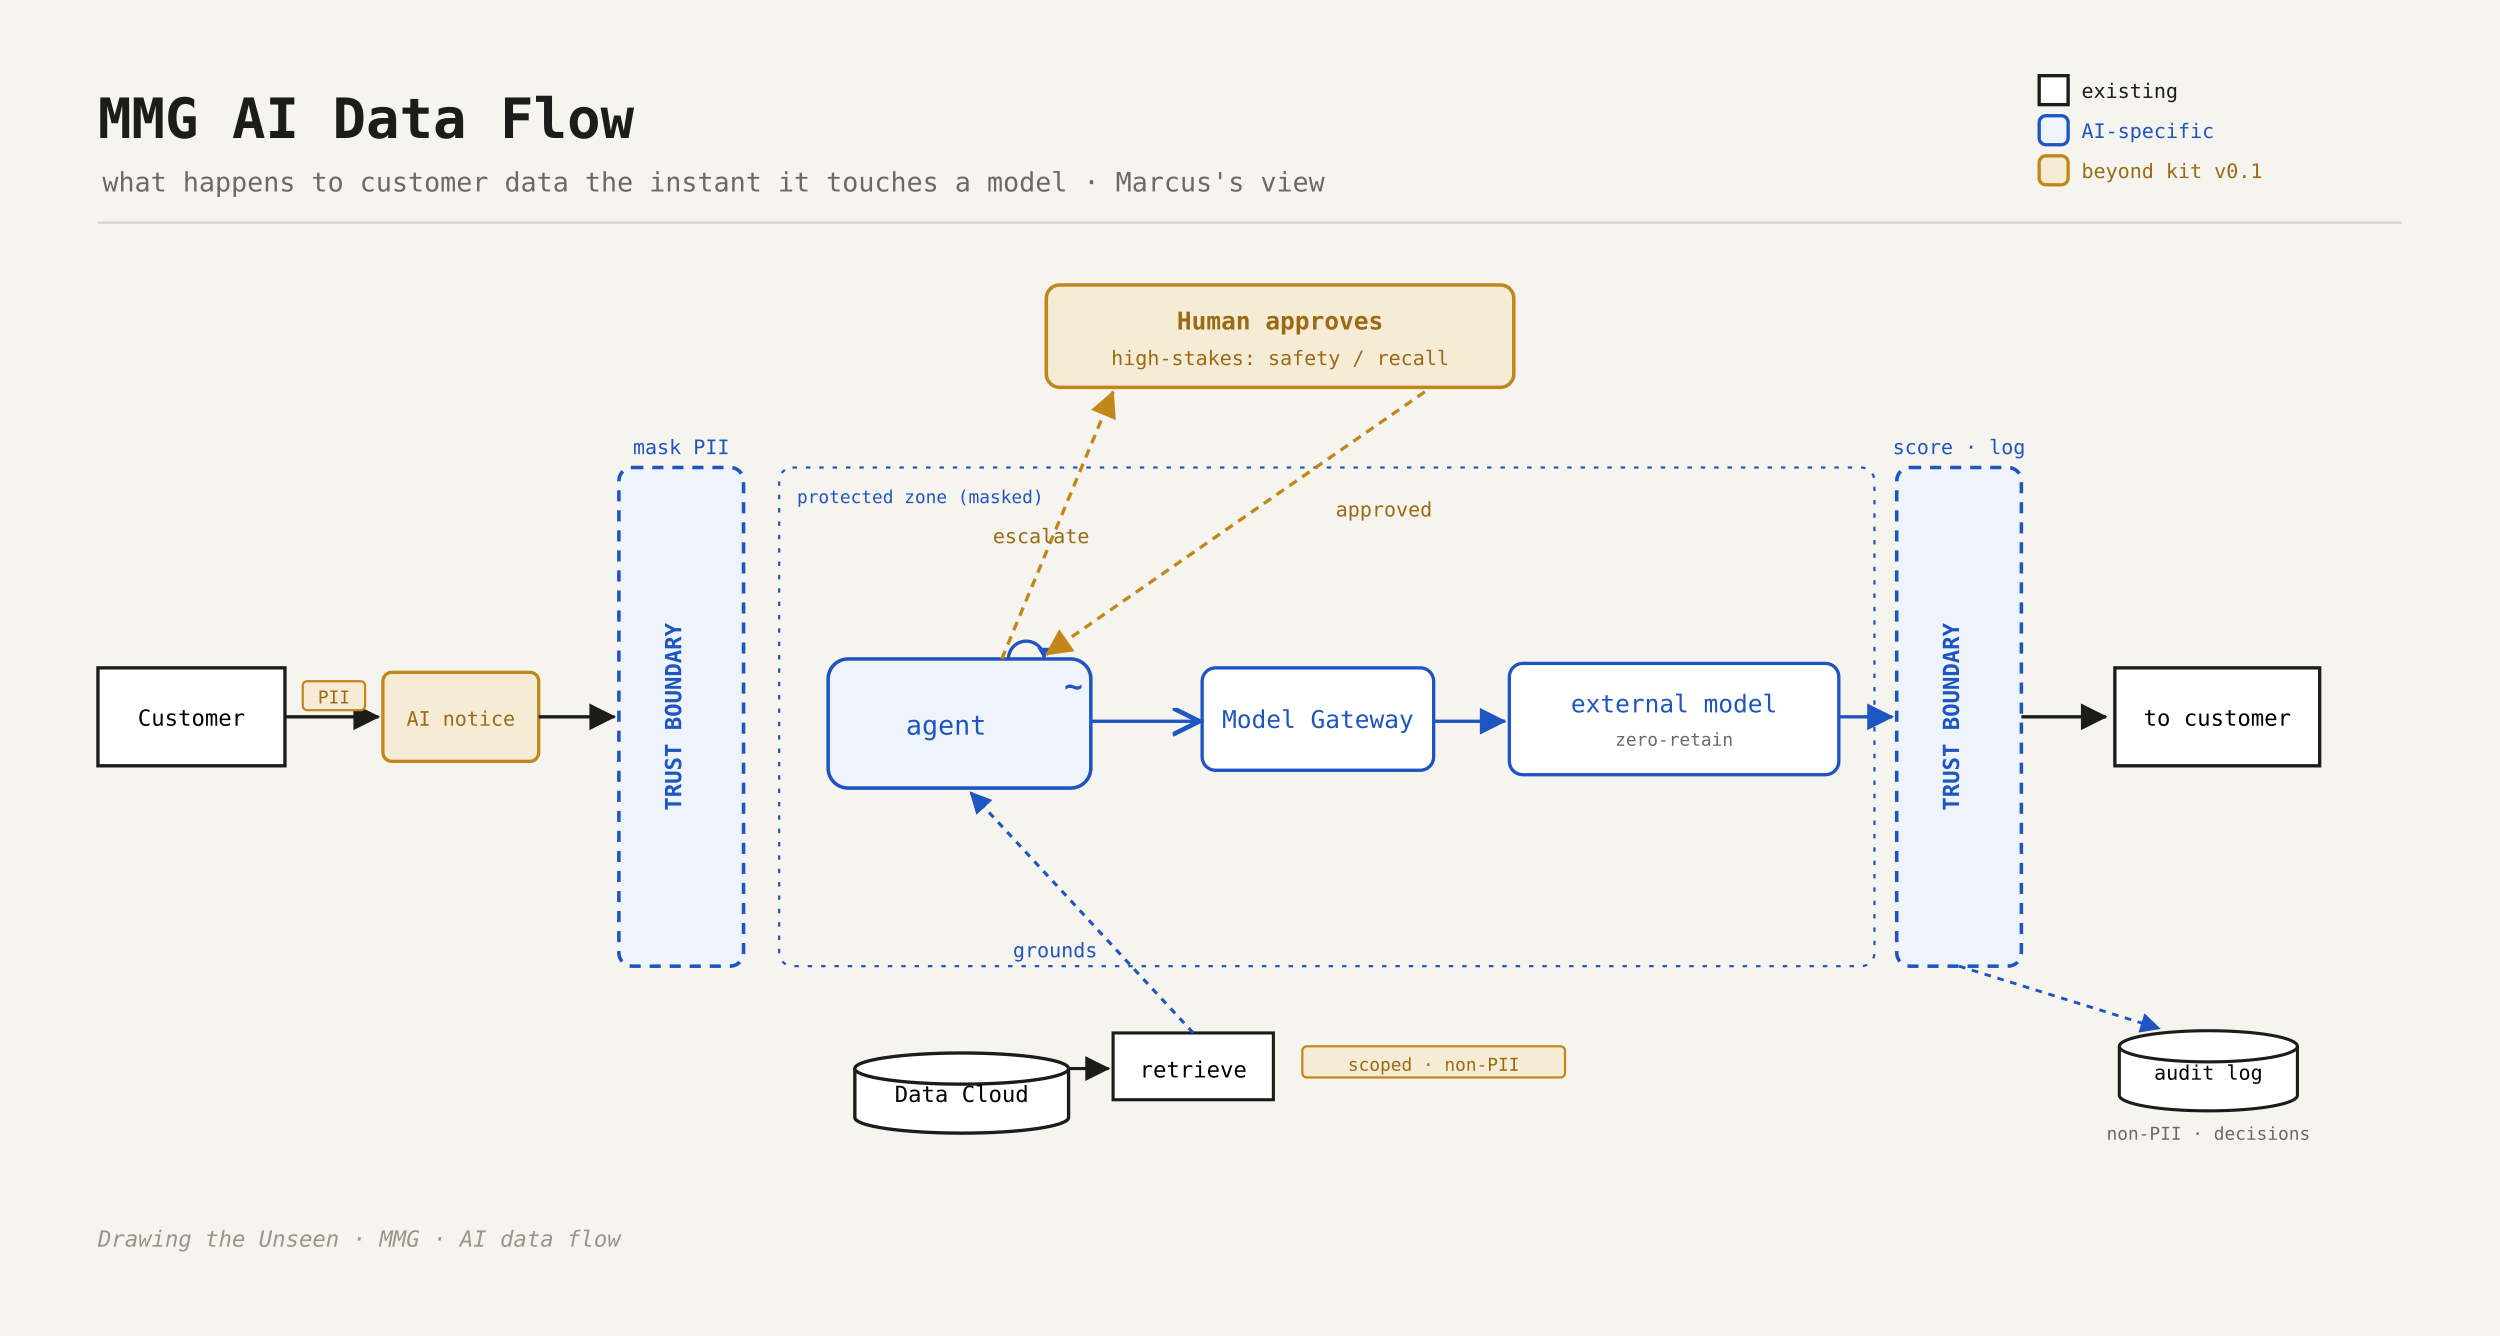
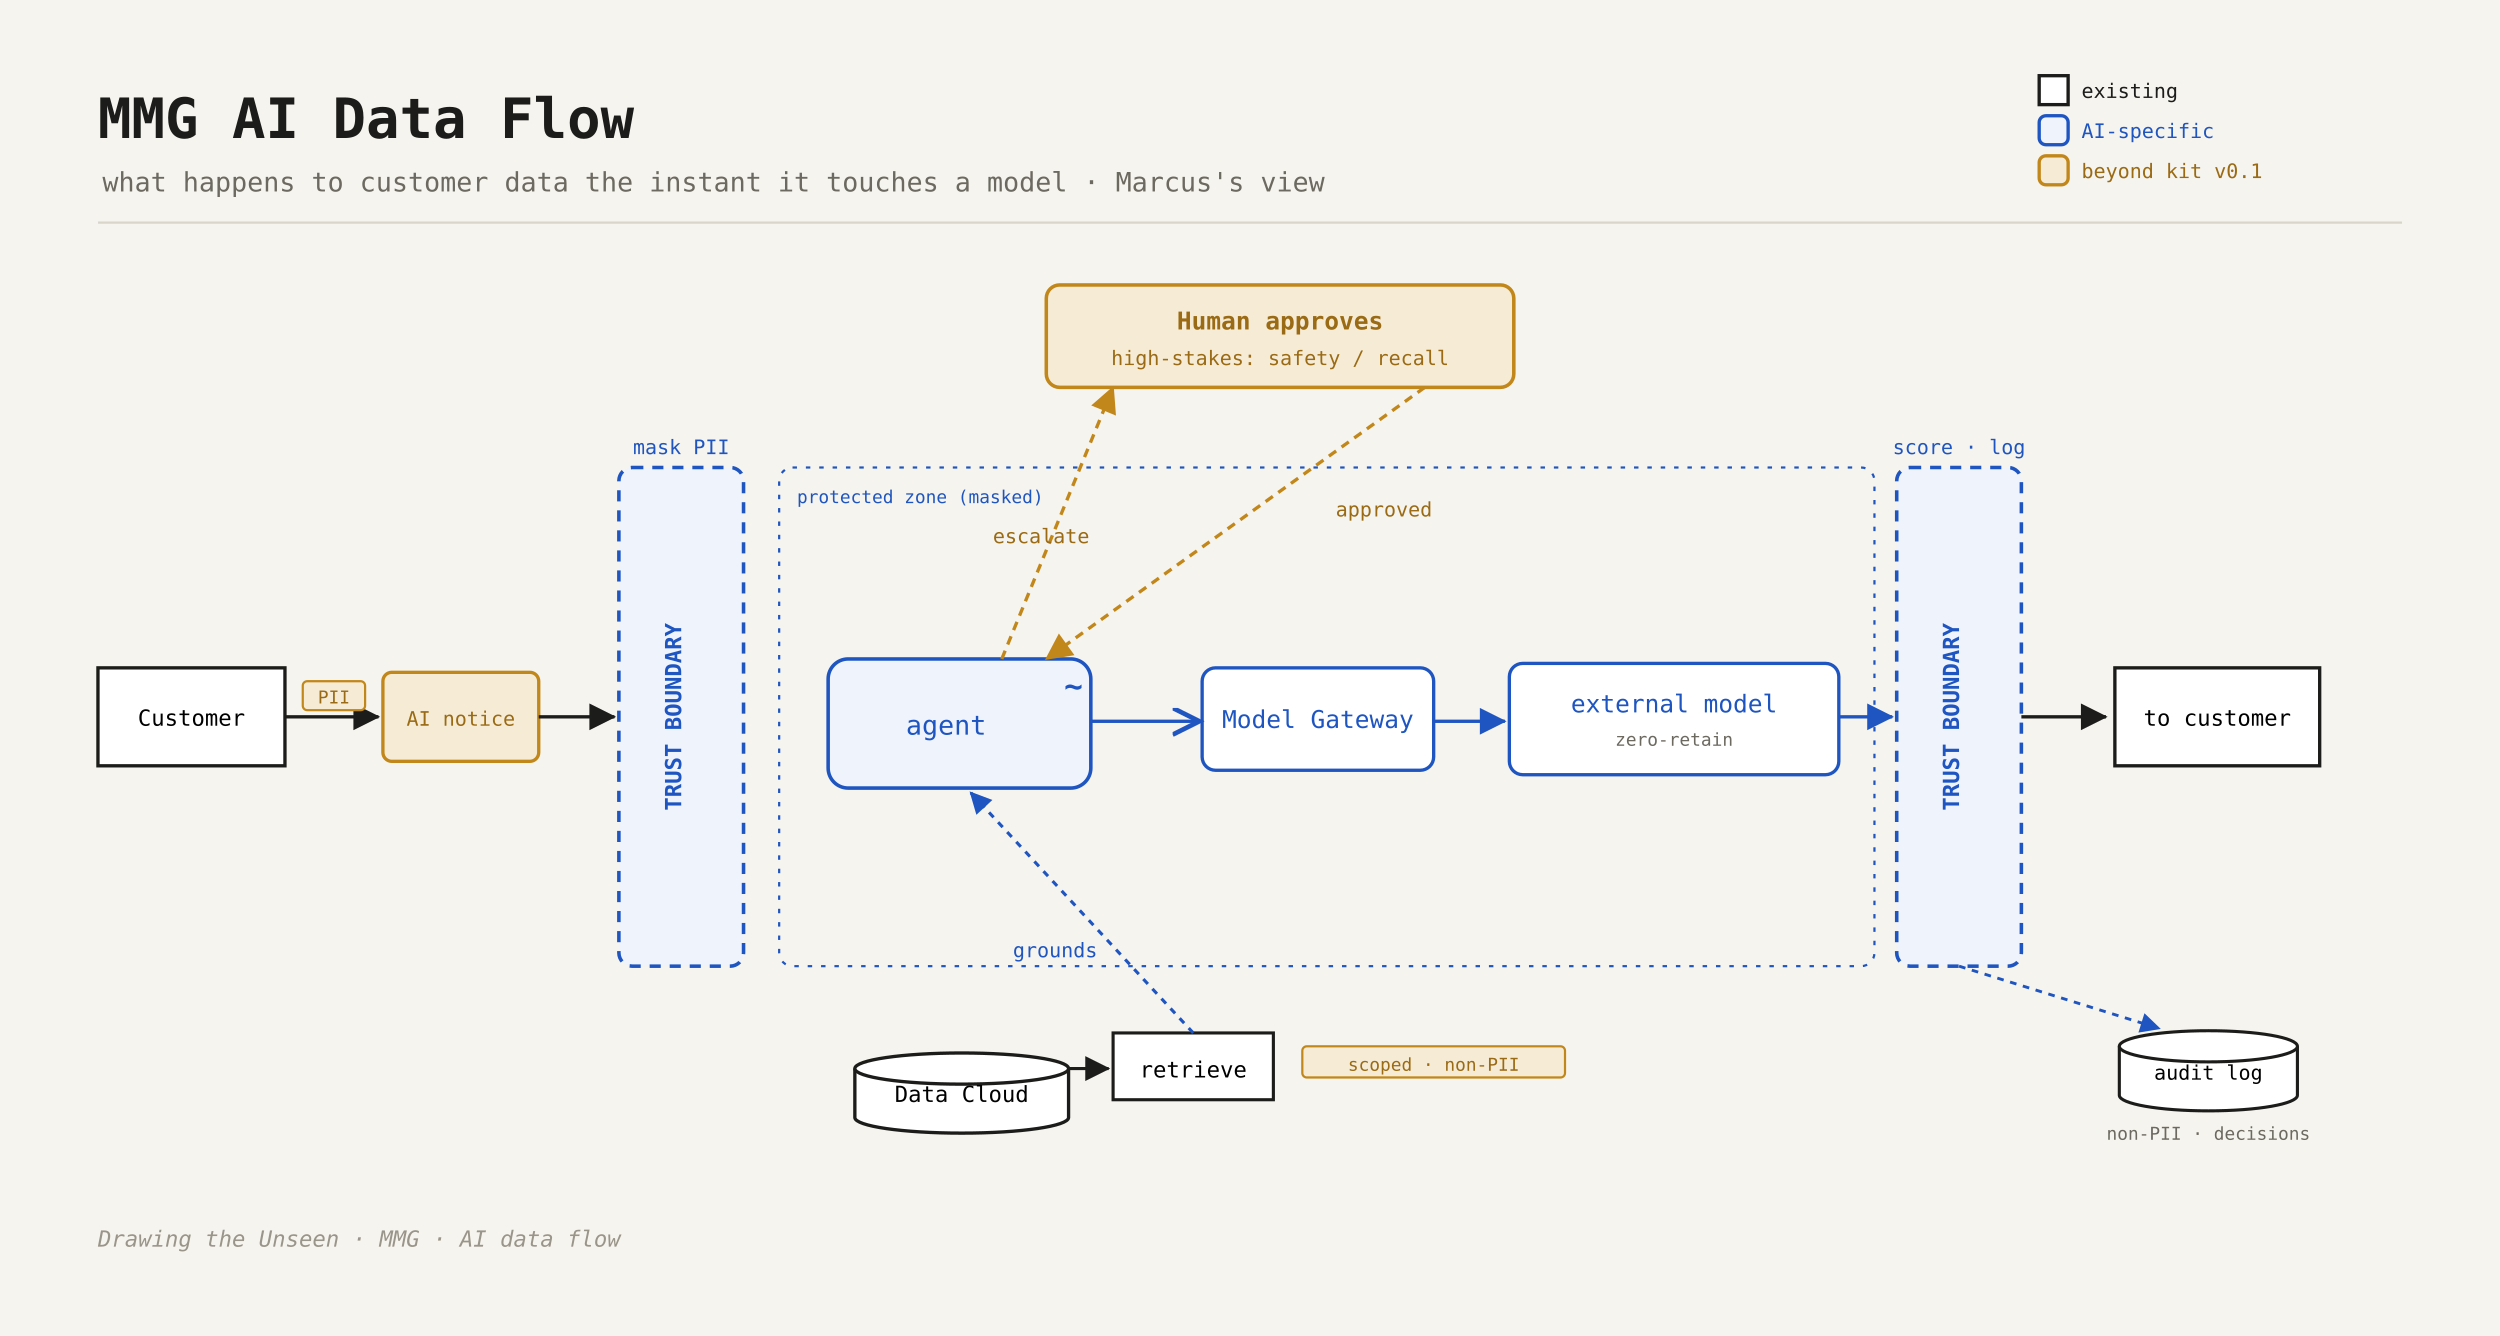
<svg xmlns="http://www.w3.org/2000/svg" viewBox="0 0 1123 600" font-family="'JetBrains Mono','IBM Plex Mono','DejaVu Sans Mono',monospace">
  <defs>
    <marker id="aink" markerWidth="9" markerHeight="9" refX="7.5" refY="4" orient="auto">
      <path d="M0 0 L8 4 L0 8 z" fill="#1C1C1A" />
    </marker>
    <marker id="aacc" markerWidth="9" markerHeight="9" refX="7.5" refY="4" orient="auto">
      <path d="M0 0 L8 4 L0 8 z" fill="#1E55C0" />
    </marker>
    <marker id="aopen" markerWidth="11" markerHeight="10" refX="7.5" refY="4" orient="auto">
      <path d="M0 0 L8 4 L0 8" fill="none" stroke="#1E55C0" stroke-width="1.4" />
    </marker>
    <marker id="agr" markerWidth="8" markerHeight="8" refX="6.5" refY="3.5" orient="auto">
      <path d="M0 0 L7 3.5 L0 7 z" fill="#1E55C0" />
    </marker>
    <marker id="amb" markerWidth="9" markerHeight="9" refX="7.5" refY="4" orient="auto">
      <path d="M0 0 L8 4 L0 8 z" fill="#C2871A" />
    </marker>
    <marker id="aloop" markerWidth="6" markerHeight="6" refX="5" refY="3" orient="auto" markerUnits="userSpaceOnUse">
      <path d="M0 0 L5 3 L0 6 z" fill="#1E55C0" />
    </marker>
  </defs>
  <rect x="0" y="0" width="1123" height="600" fill="#F6F4EE" />
  <text x="44" y="62" font-size="25" font-weight="700" fill="#1C1C1A">MMG AI Data Flow</text>
  <text x="46" y="86" font-size="12" fill="#6B6960">what happens to customer data the instant it touches a model · Marcus's view</text>
  <rect x="916" y="34" width="13" height="13" fill="#FFFFFF" stroke="#1C1C1A" stroke-width="1.5" />
  <text x="935" y="44" font-size="9" fill="#1C1C1A">existing</text>
  <rect x="916" y="52" width="13" height="13" rx="3" fill="#EEF3FC" stroke="#1E55C0" stroke-width="1.5" />
  <text x="935" y="62" font-size="9" fill="#1E55C0">AI-specific</text>
  <rect x="916" y="70" width="13" height="13" rx="3" fill="#F6ECD6" stroke="#C2871A" stroke-width="1.5" />
  <text x="935" y="80" font-size="9" fill="#9A6A14">beyond kit v0.1</text>
  <line x1="44" y1="100" x2="1079" y2="100" stroke="#D9D5CB" stroke-width="1" />
  <rect x="470" y="128" width="210" height="46" rx="6" fill="#F6ECD6" stroke="#C2871A" stroke-width="1.6" />
  <text x="575" y="148" text-anchor="middle" font-size="11" font-weight="700" fill="#9A6A14">Human approves</text>
  <text x="575" y="164" text-anchor="middle" font-size="9" fill="#9A6A14">high-stakes: safety / recall</text>
  <rect x="44" y="300" width="84" height="44" fill="#FFFFFF" stroke="#1C1C1A" stroke-width="1.5" />
  <text x="86" y="326" text-anchor="middle" font-size="10">Customer</text>
  <line x1="128" y1="322" x2="170" y2="322" stroke="#1C1C1A" stroke-width="1.5" marker-end="url(#aink)" />
  <rect x="136" y="306" width="28" height="13" rx="2" fill="#F6ECD6" stroke="#C2871A" stroke-width="1" />
  <text x="150" y="316" text-anchor="middle" font-size="8" fill="#9A6A14">PII</text>
  <rect x="172" y="302" width="70" height="40" rx="4" fill="#F6ECD6" stroke="#C2871A" stroke-width="1.5" />
  <text x="207" y="326" text-anchor="middle" font-size="9" fill="#9A6A14">AI notice</text>
  <line x1="242" y1="322" x2="276" y2="322" stroke="#1C1C1A" stroke-width="1.5" marker-end="url(#aink)" />
  <text x="306" y="204" text-anchor="middle" font-size="9" fill="#1E55C0">mask PII</text>
  <rect x="278" y="210" width="56" height="224" rx="6" fill="#EEF3FC" stroke="#1E55C0" stroke-width="1.6" stroke-dasharray="5 4" />
  <text x="306" y="322" text-anchor="middle" font-size="10" font-weight="700" fill="#1E55C0" transform="rotate(-90 306 322)">TRUST BOUNDARY</text>
  <rect x="350" y="210" width="492" height="224" rx="6" fill="none" stroke="#1E55C0" stroke-width="1" stroke-dasharray="2 4" />
  <text x="358" y="226" font-size="8" fill="#1E55C0">protected zone (masked)</text>
  <rect x="372" y="296" width="118" height="58" rx="9" fill="#EEF3FC" stroke="#1E55C0" stroke-width="1.6" />
  <text x="425" y="330" text-anchor="middle" font-size="12" fill="#1E55C0">agent</text>
  <text x="478" y="313" font-size="14" font-weight="700" fill="#1E55C0">~</text>
-   <path d="M453 296 a8 8 0 1 1 16 0" fill="none" stroke="#1E55C0" stroke-width="1.5" marker-end="url(#aloop)" />
  <rect x="540" y="300" width="104" height="46" rx="6" fill="#FFFFFF" stroke="#1E55C0" stroke-width="1.5" />
  <text x="592" y="327" text-anchor="middle" font-size="11" fill="#1E55C0">Model Gateway</text>
  <rect x="678" y="298" width="148" height="50" rx="6" fill="#FFFFFF" stroke="#1E55C0" stroke-width="1.5" />
  <text x="752" y="320" text-anchor="middle" font-size="11" fill="#1E55C0">external model</text>
  <text x="752" y="335" text-anchor="middle" font-size="8" fill="#6B6960">zero-retain</text>
  <line x1="490" y1="324" x2="538" y2="324" stroke="#1E55C0" stroke-width="1.5" marker-end="url(#aopen)" />
  <line x1="644" y1="324" x2="676" y2="324" stroke="#1E55C0" stroke-width="1.5" marker-end="url(#aacc)" />
  <path d="M384 480 v22 a48 7 0 0 0 96 0 v-22" fill="#FFFFFF" stroke="#1C1C1A" stroke-width="1.5" />
  <ellipse cx="432" cy="480" rx="48" ry="7" fill="#FFFFFF" stroke="#1C1C1A" stroke-width="1.5" />
  <text x="432" y="495" text-anchor="middle" font-size="10">Data Cloud</text>
  <rect x="500" y="464" width="72" height="30" fill="#FFFFFF" stroke="#1C1C1A" stroke-width="1.4" />
  <text x="536" y="484" text-anchor="middle" font-size="10">retrieve</text>
  <line x1="480" y1="480" x2="498" y2="480" stroke="#1C1C1A" stroke-width="1.4" marker-end="url(#aink)" />
  <line x1="536" y1="464" x2="436" y2="356" stroke="#1E55C0" stroke-width="1.4" stroke-dasharray="3 3" marker-end="url(#agr)" />
  <text x="455" y="430" font-size="9" fill="#1E55C0">grounds</text>
  <rect x="585" y="470" width="118" height="14" rx="2" fill="#F6ECD6" stroke="#C2871A" stroke-width="1" />
  <text x="644" y="481" text-anchor="middle" font-size="8" fill="#9A6A14">scoped · non-PII</text>
  <text x="880" y="204" text-anchor="middle" font-size="9" fill="#1E55C0">score · log</text>
  <rect x="852" y="210" width="56" height="224" rx="6" fill="#EEF3FC" stroke="#1E55C0" stroke-width="1.6" stroke-dasharray="5 4" />
  <text x="880" y="322" text-anchor="middle" font-size="10" font-weight="700" fill="#1E55C0" transform="rotate(-90 880 322)">TRUST BOUNDARY</text>
  <line x1="826" y1="322" x2="850" y2="322" stroke="#1E55C0" stroke-width="1.5" marker-end="url(#aacc)" />
  <line x1="908" y1="322" x2="946" y2="322" stroke="#1C1C1A" stroke-width="1.5" marker-end="url(#aink)" />
  <rect x="950" y="300" width="92" height="44" fill="#FFFFFF" stroke="#1C1C1A" stroke-width="1.5" />
  <text x="996" y="326" text-anchor="middle" font-size="10">to customer</text>
-   <line x1="450" y1="296" x2="500" y2="176" stroke="#C2871A" stroke-width="1.5" stroke-dasharray="4 3" marker-end="url(#amb)" />
+   <line x1="450" y1="296" x2="500" y2="174" stroke="#C2871A" stroke-width="1.5" stroke-dasharray="4 3" marker-end="url(#amb)" />
  <text x="446" y="244" font-size="9" fill="#9A6A14">escalate</text>
-   <line x1="640" y1="176" x2="470" y2="294" stroke="#C2871A" stroke-width="1.5" stroke-dasharray="4 3" marker-end="url(#amb)" />
+   <line x1="640" y1="174" x2="470" y2="296" stroke="#C2871A" stroke-width="1.5" stroke-dasharray="4 3" marker-end="url(#amb)" />
  <text x="600" y="232" font-size="9" fill="#9A6A14">approved</text>
  <path d="M952 470 v22 a40 7 0 0 0 80 0 v-22" fill="#FFFFFF" stroke="#1C1C1A" stroke-width="1.4" />
  <ellipse cx="992" cy="470" rx="40" ry="7" fill="#FFFFFF" stroke="#1C1C1A" stroke-width="1.4" />
  <text x="992" y="485" text-anchor="middle" font-size="9">audit log</text>
  <text x="992" y="512" text-anchor="middle" font-size="8" fill="#6B6960">non-PII · decisions</text>
  <line x1="880" y1="434" x2="970" y2="462" stroke="#1E55C0" stroke-width="1.3" stroke-dasharray="3 3" marker-end="url(#agr)" />
  <text x="44" y="560" font-size="10" font-style="italic" fill="#9A958A">Drawing the Unseen · MMG · AI data flow</text>
</svg>
